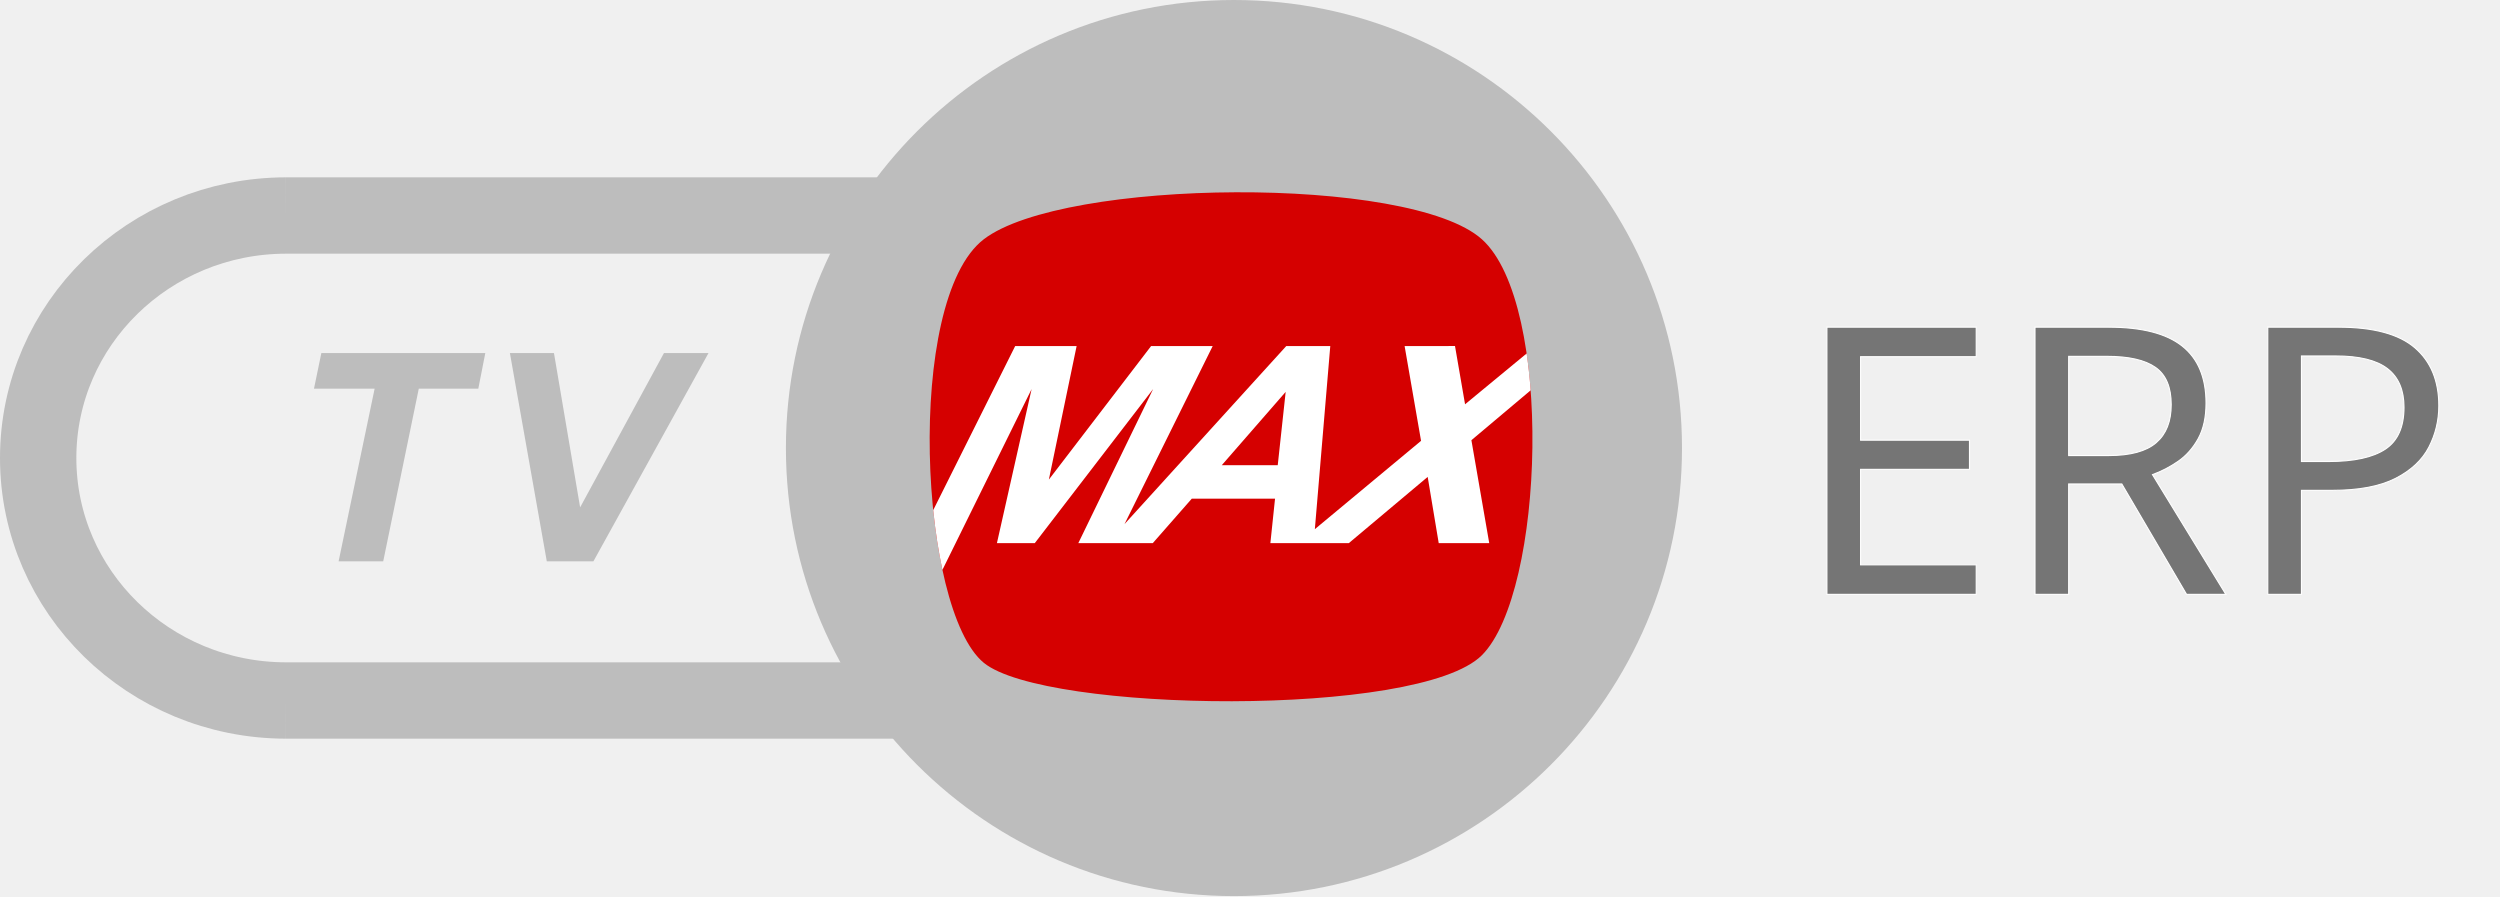
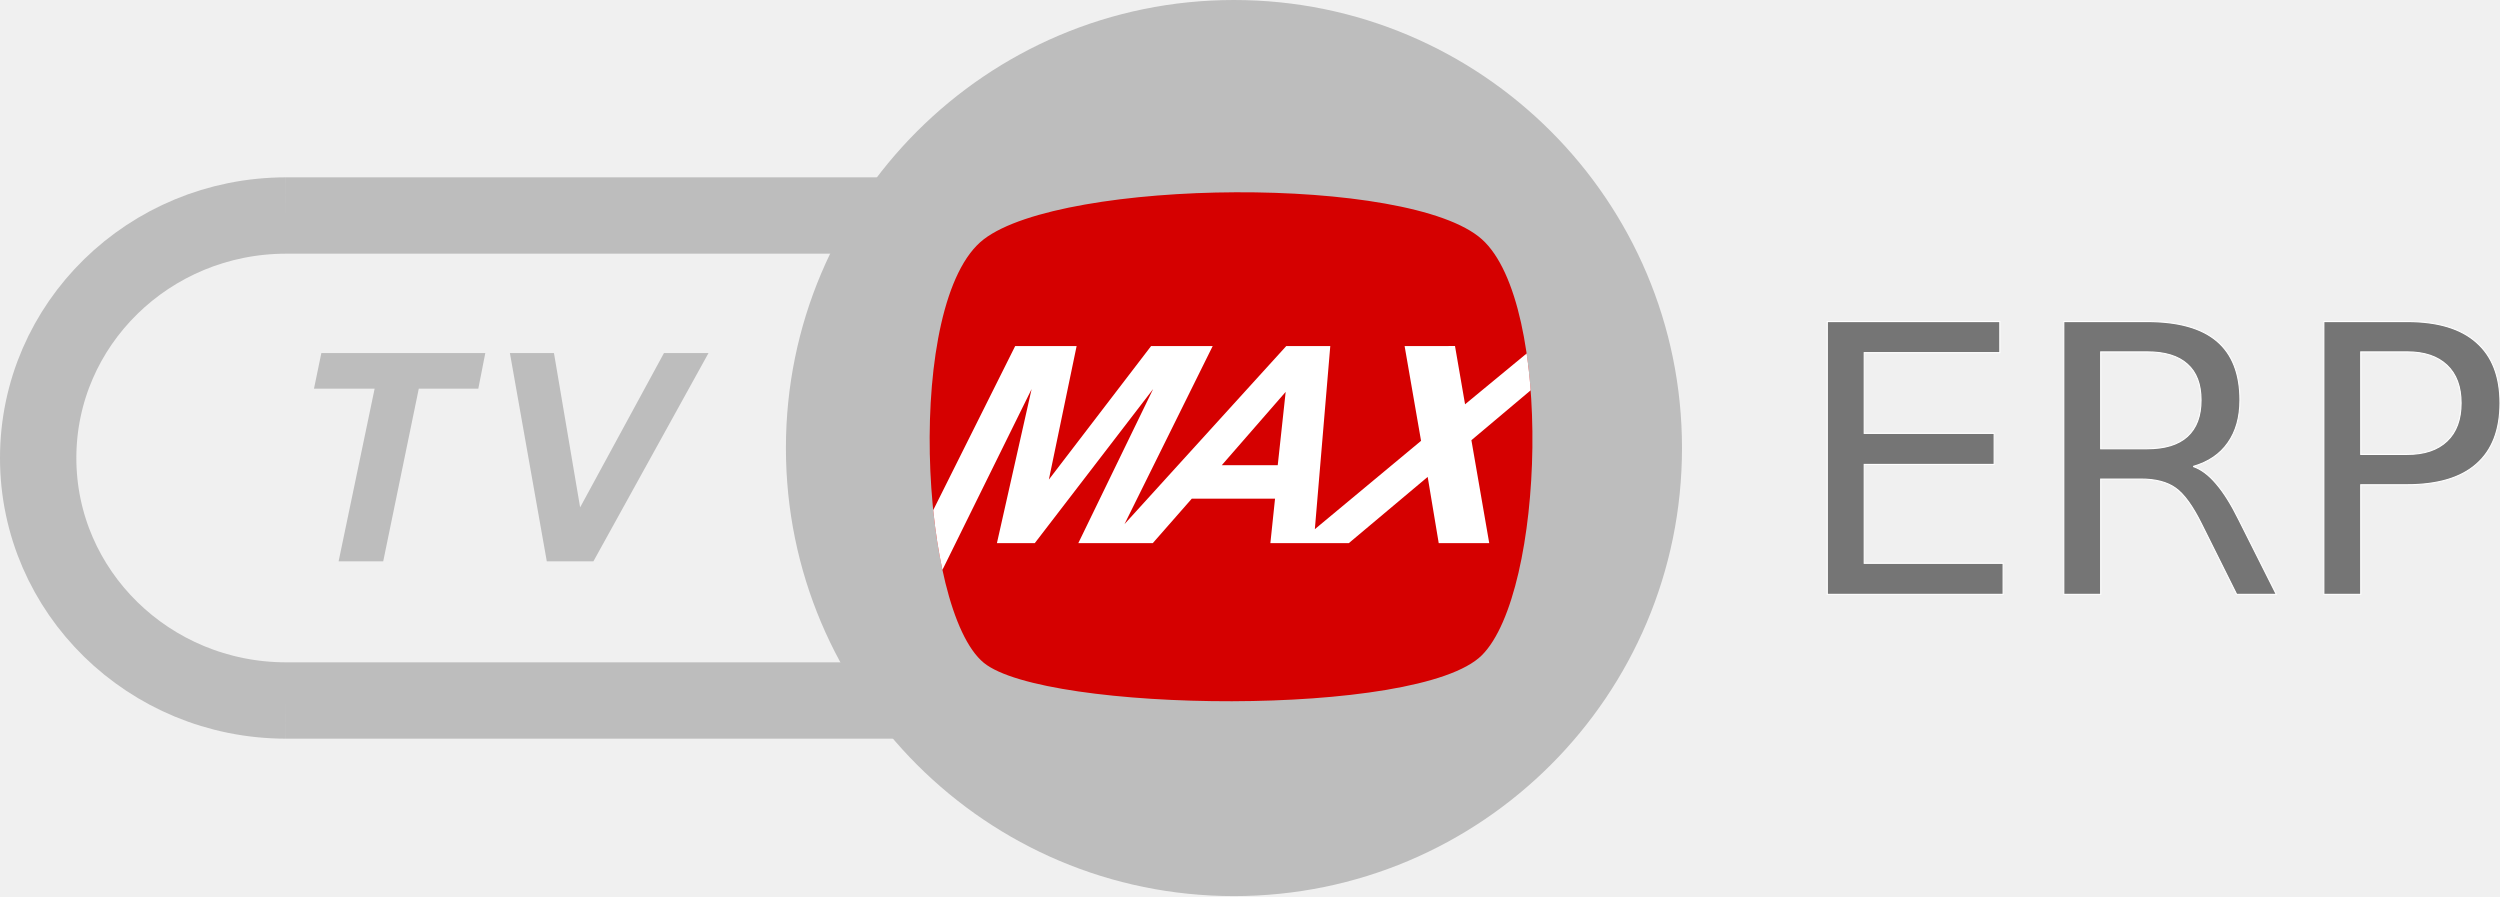
<svg xmlns="http://www.w3.org/2000/svg" version="1.1" viewBox="0 0 1113.295 399.044" id="svg39" width="1113.295" height="399.044">
  <defs id="defs39">
    </defs>
  <path id="path88" style="display:inline;opacity:1;fill:none;stroke:#bdbdbd;stroke-width:34;stroke-dasharray:none;stroke-opacity:1" d="m 127.286,311.945 h 291.929 m 0,-215.976 H 127.286 m 0,0.002 C 66.36,96.068 17,144.376 17,203.958 c -8e-5,59.582 49.36,107.891 110.286,107.987" />
  <ellipse style="opacity:1;fill:#bdbdbd;fill-opacity:1;stroke:none;stroke-width:8;stroke-dasharray:none;stroke-opacity:1" id="path40" cx="549.502" cy="199.522" rx="199.522" ry="199.522" />
  <path id="rect45" style="display:inline;opacity:1;fill:#d50000;fill-opacity:1;stroke:none;stroke-width:4.085;stroke-dasharray:none;stroke-opacity:1" d="m 438.098,106.551 c 35.373,-27.116 189.826,-28.689 221.81,0 31.984,28.689 27.994,157.239 0,185.233 -27.994,27.994 -194.774,25.529 -221.81,3.369 -28.731,-23.549 -35.373,-161.485 0,-188.602 z" />
  <path id="path45" style="display:inline;opacity:1;fill:#ffffff;fill-opacity:1;stroke:none;stroke-width:1.085;stroke-dasharray:none;stroke-opacity:1" d="m 452.076,154.108 -36.503,73.075 c 0.957,9.352 2.332,18.337 4.1,26.609 l 39.72,-80.518 -15.447,68.602 h 16.854 l 52.715,-68.629 -33.328,68.629 h 33.158 l 17.383,-19.816 h 37.07 l -2.078,19.816 h 34.926 l 35.127,-29.504 4.916,29.504 h 22.496 l -7.943,-45.853 26.385,-22.208 c -0.423,-5.613 -1.016,-11.113 -1.785,-16.409 l -27.425,22.631 -4.48,-25.945 -22.438,0.021 7.322,42.197 -47.295,39.336 6.871,-81.533 h -19.611 l -72.021,79.281 39.266,-79.281 h -27.432 l -45.521,59.453 12.359,-59.453 z m 120.457,20.399 -3.531,32.658 h -24.93 z" />
  <path style="opacity:1;fill:#bdbdbd;fill-opacity:1;stroke:none;stroke-width:1.085;stroke-dasharray:none;stroke-opacity:1" d="m 143.106,157.221 h 73.007 l -3.112,15.863 h -26.51 l -15.838,76.889 h -19.866 l 16.042,-76.889 h -27.007 z" id="path48" />
  <path style="opacity:1;fill:#bdbdbd;fill-opacity:1;stroke:none;stroke-width:1.085;stroke-dasharray:none;stroke-opacity:1" d="m 227.065,157.221 h 19.624 l 11.651,68.718 37.337,-68.718 h 19.836 l -51.257,92.752 h -20.76 z" id="path49" />
-   <text xml:space="preserve" style="font-size:166.667px;opacity:1;fill:#757575;stroke:#ffffff;stroke-width:0.5;fill-opacity:1;stroke-opacity:1" x="797.377" y="264.692" id="text1">
-     <tspan id="tspan1" x="797.377" y="264.692" style="font-style:normal;font-variant:normal;font-weight:normal;font-stretch:normal;font-size:166.667px;font-family:Sans;-inkscape-font-specification:Sans;fill:#757575;fill-opacity:1;stroke:#ffffff;stroke-opacity:1">ERP</tspan>
-   </text>
+   <path style="font-size:166.667px;font-family:Sans;-inkscape-font-specification:Sans;fill:#757575;stroke:#ffffff;stroke-width:0.5" d="m 813.734,143.191 h 76.823 v 13.835 h -60.384 v 35.97 h 57.861 v 13.835 h -57.861 v 44.027 h 61.849 v 13.835 H 813.734 Z m 162.924,64.535 q 5.29,1.79 10.254,7.65 5.046,5.859 10.091,16.113 l 16.683,33.203 h -17.66 l -15.544,-31.169 q -6.022,-12.207 -11.719,-16.195 -5.615,-3.988 -15.381,-3.988 h -17.904 v 51.351 h -16.439 v -121.501 h 37.109 q 20.833,0 31.087,8.708 10.254,8.708 10.254,26.286 0,11.475 -5.371,19.043 -5.29,7.568 -15.462,10.498 z m -41.178,-51.025 v 43.132 h 20.671 q 11.882,0 17.904,-5.452 6.104,-5.534 6.104,-16.195 0,-10.661 -6.104,-16.032 -6.022,-5.452 -17.904,-5.452 z m 115.804,0 v 45.654 h 20.671 q 11.475,0 17.741,-5.941 6.266,-5.941 6.266,-16.927 0,-10.905 -6.266,-16.846 -6.266,-5.941 -17.741,-5.941 z m -16.439,-13.509 h 37.109 q 20.427,0 30.843,9.277 10.498,9.196 10.498,27.018 0,17.985 -10.498,27.181 -10.417,9.196 -30.843,9.196 h -20.671 v 48.828 h -16.439 z" id="text1" aria-label="ERP" />
</svg>
